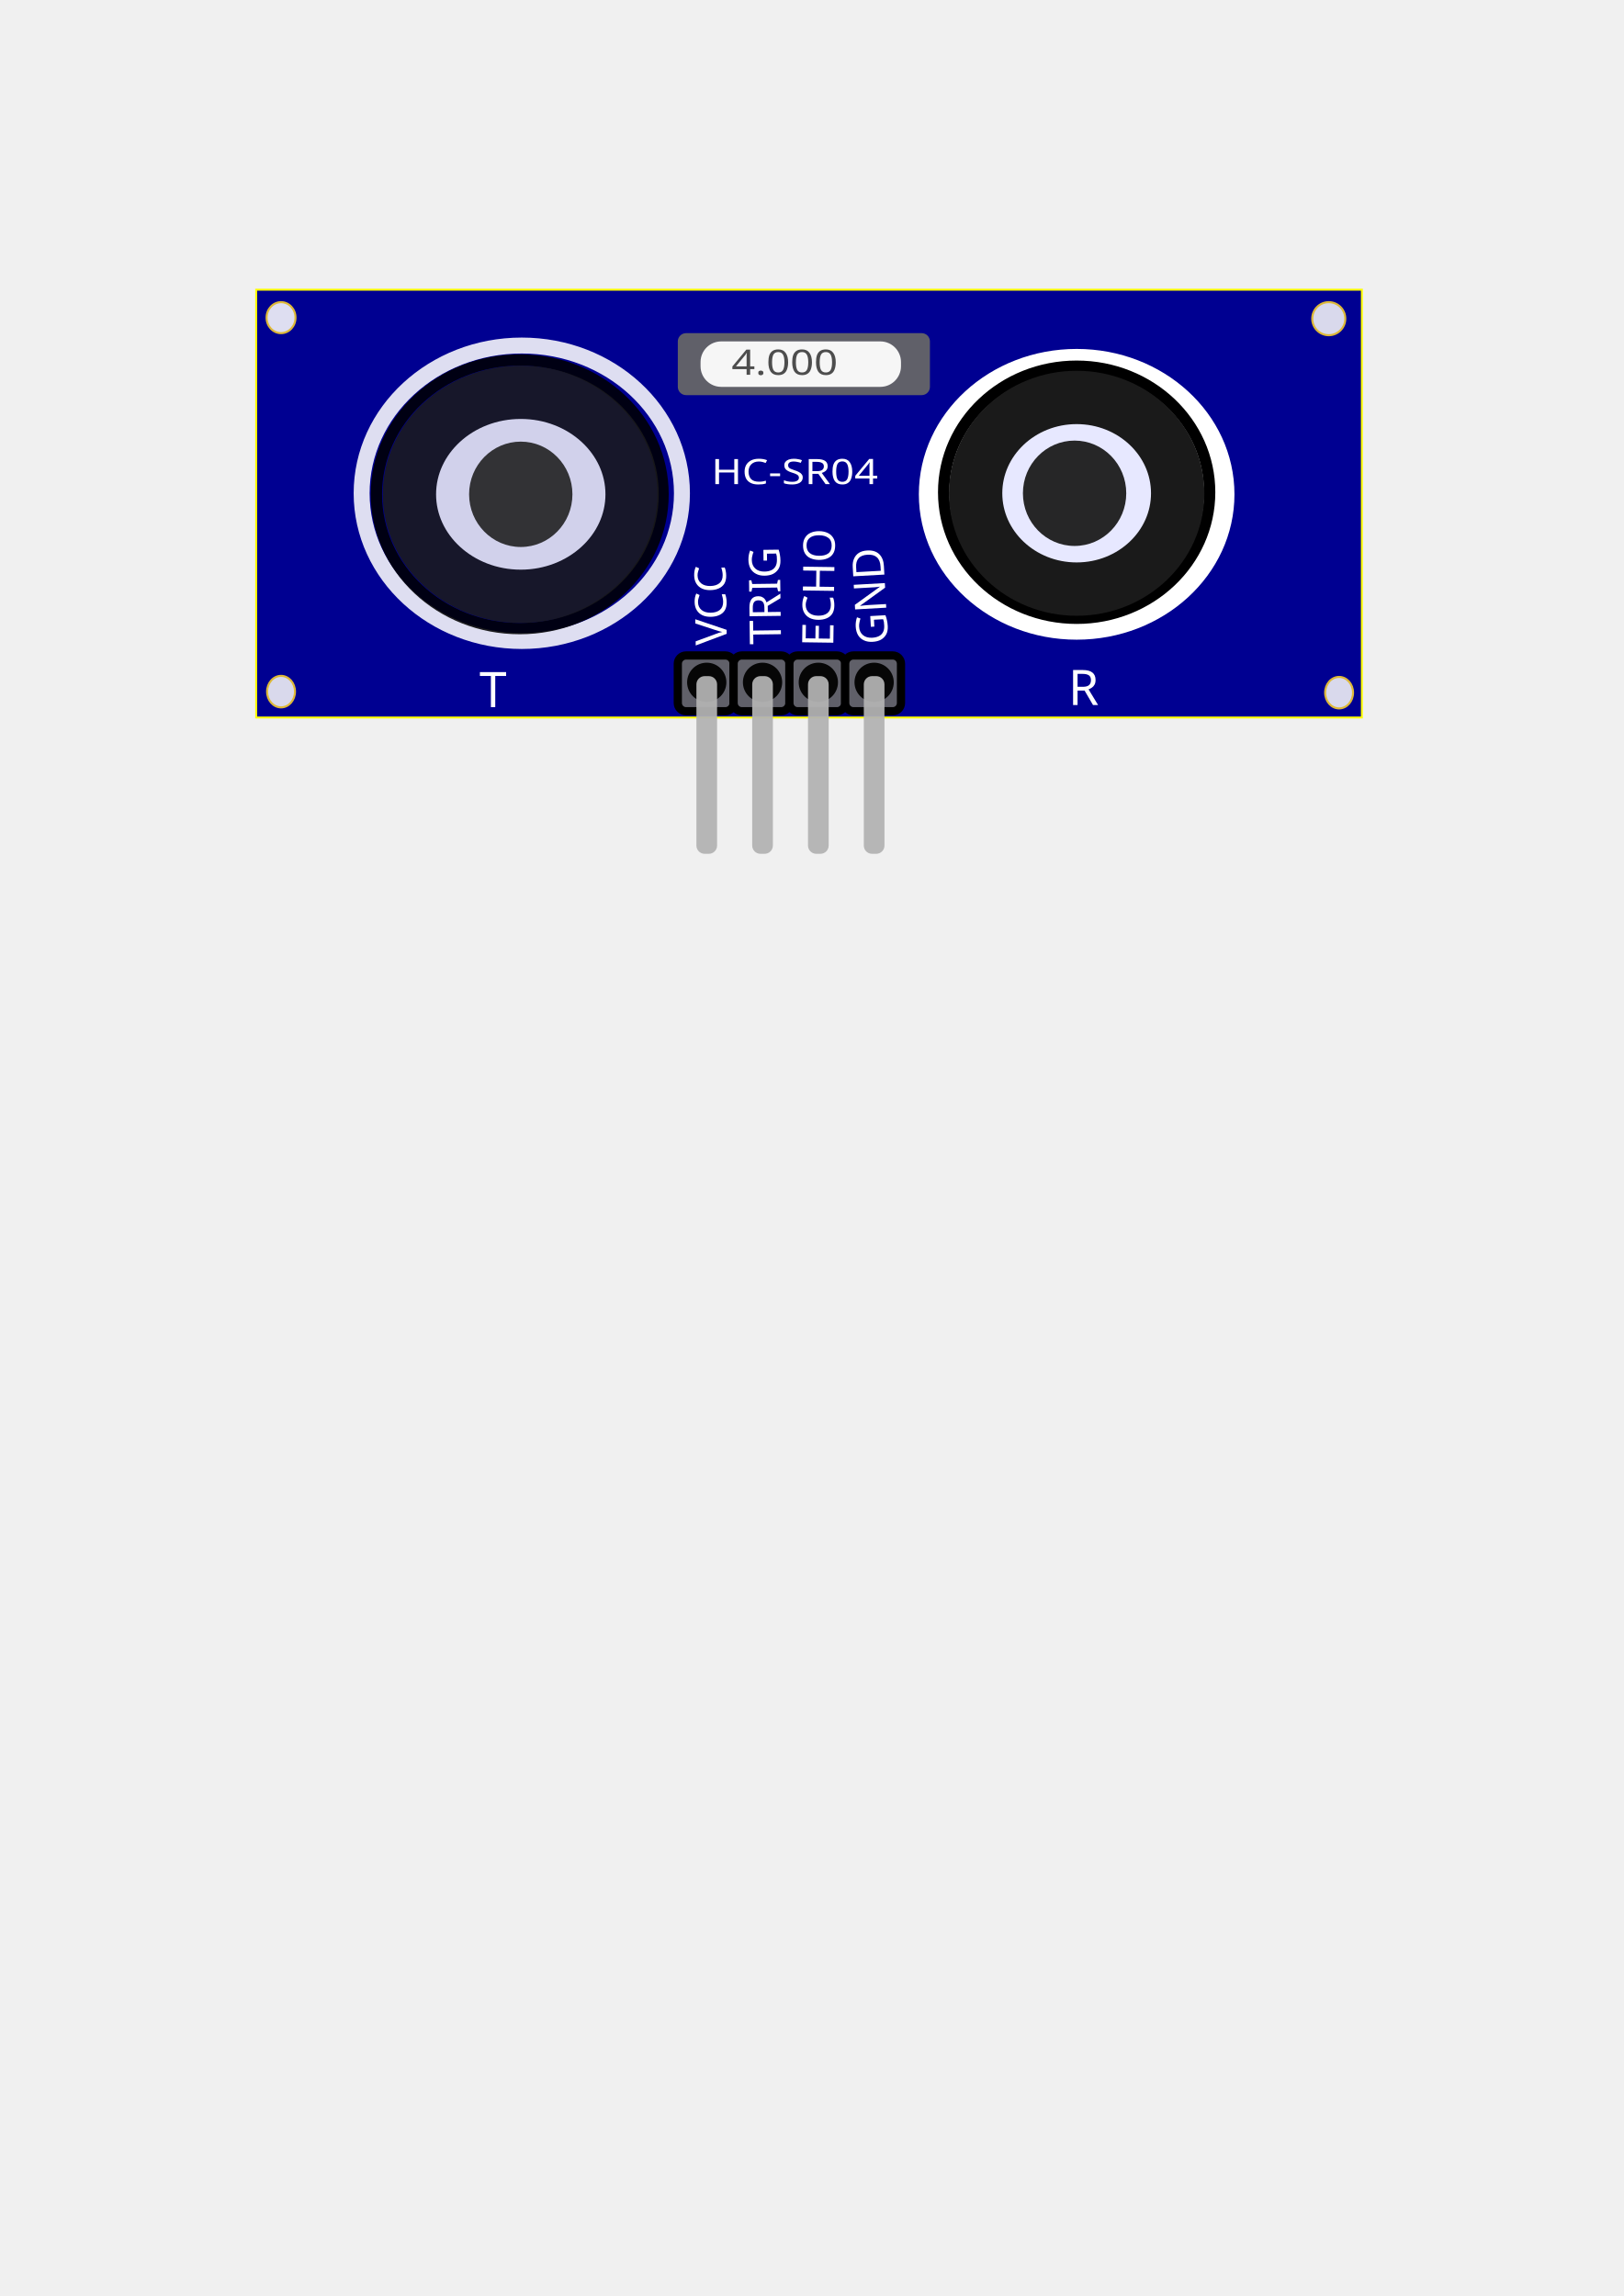
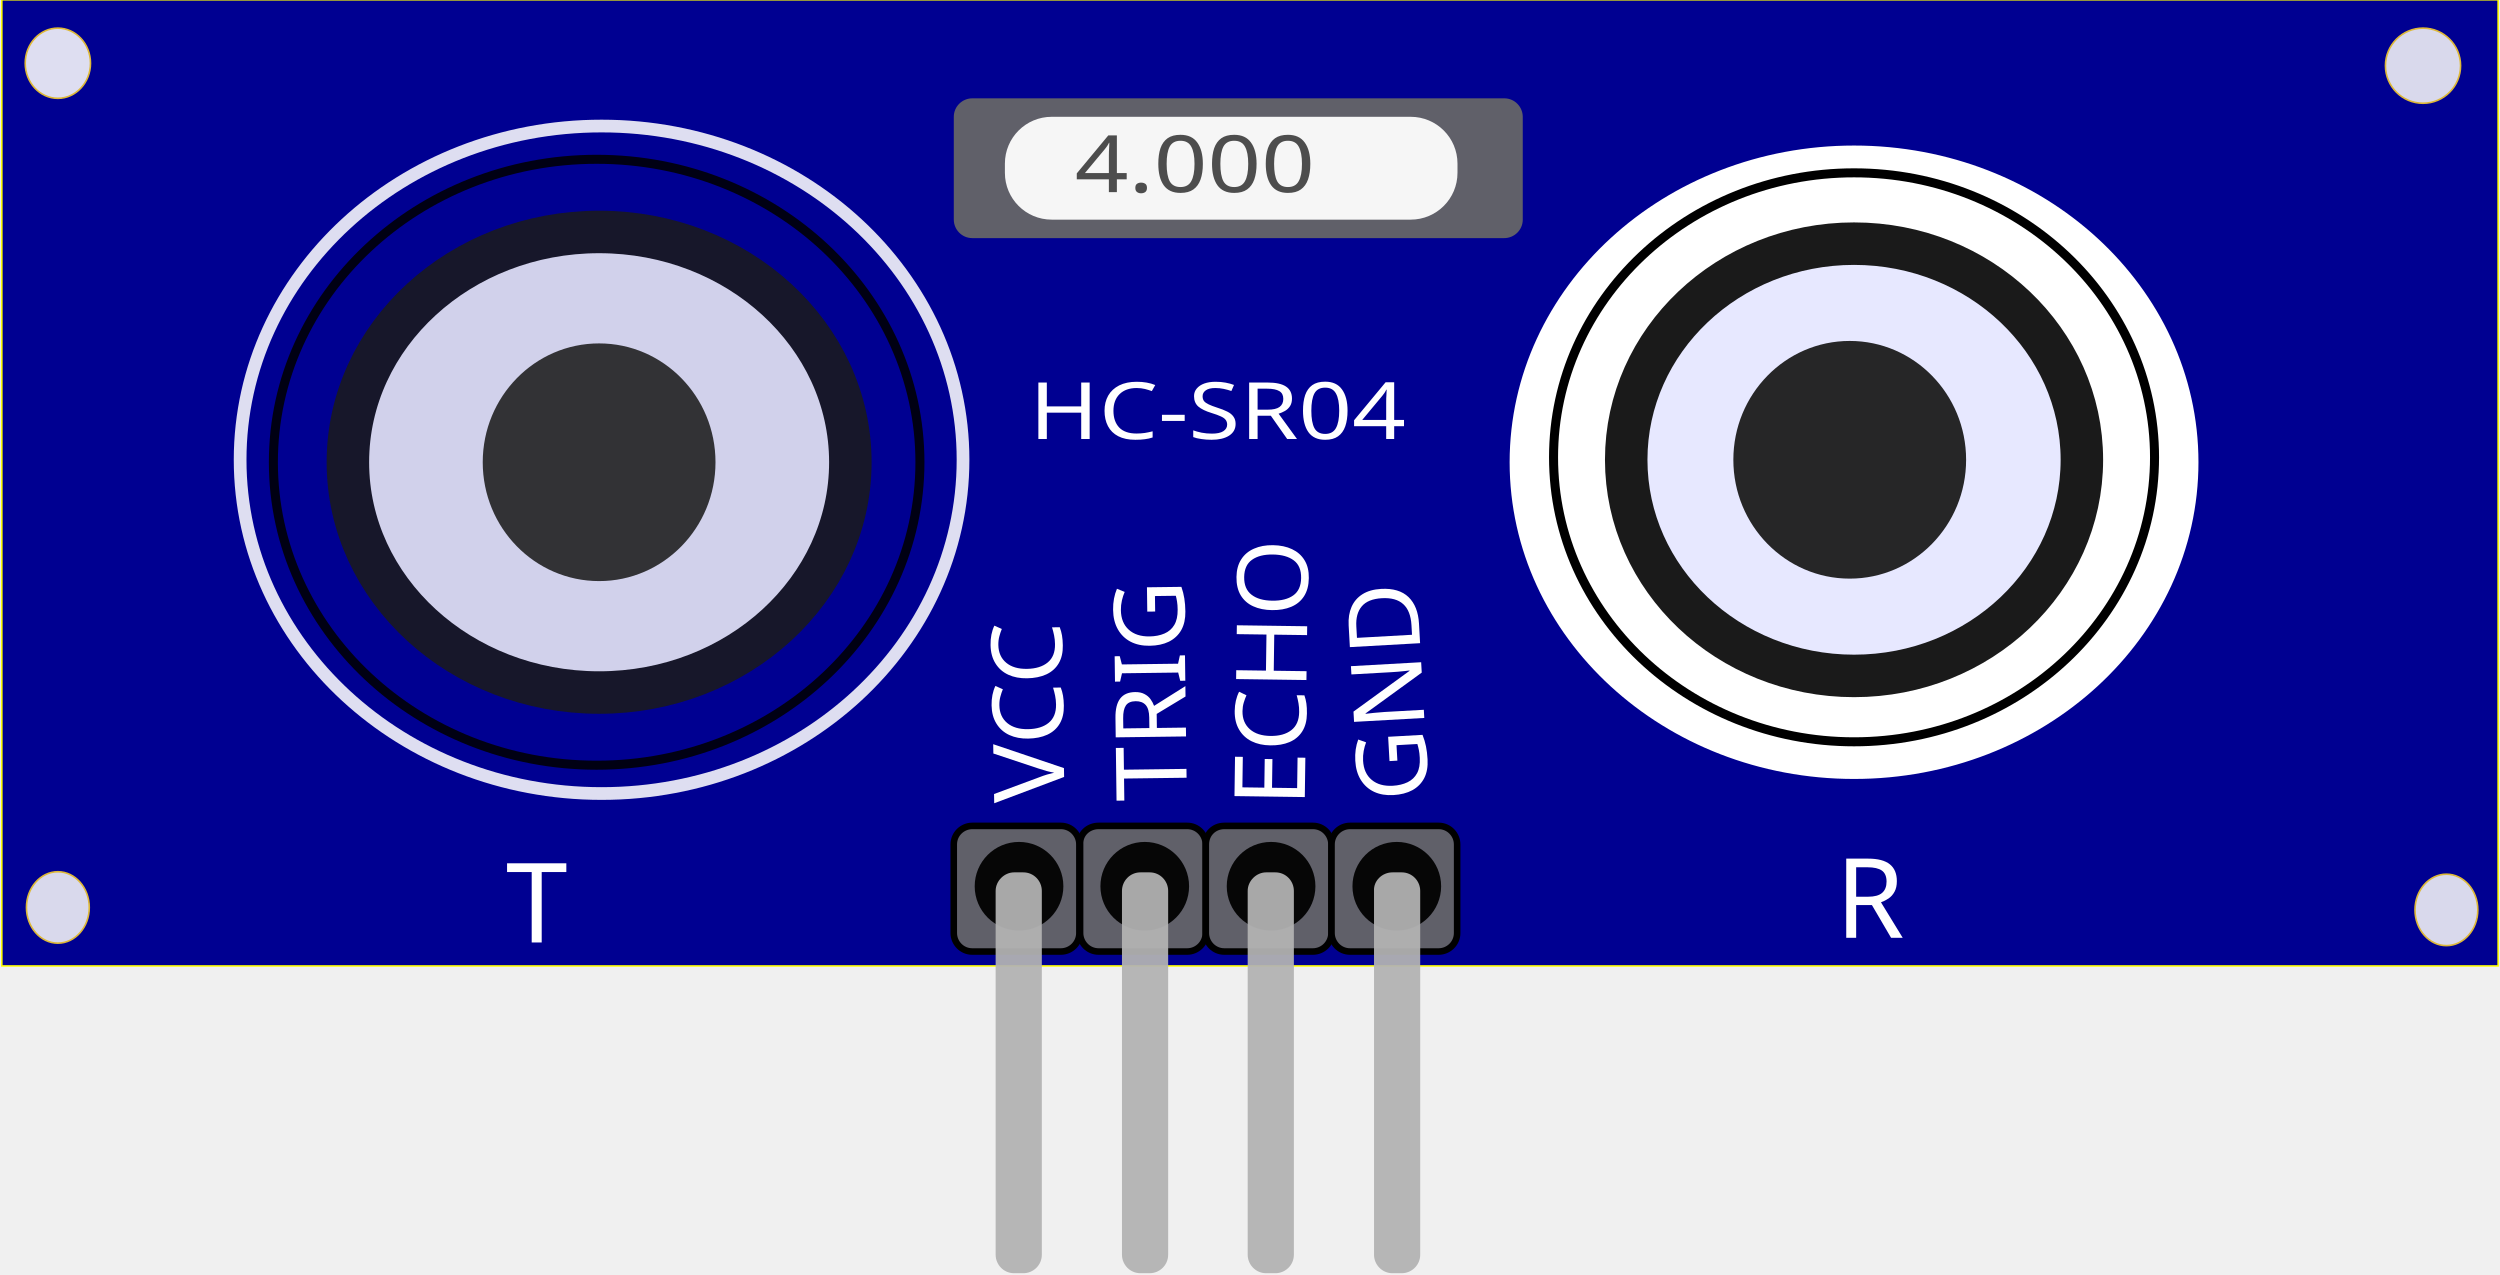
- <svg xmlns="http://www.w3.org/2000/svg" width="210mm" height="297mm" viewBox="0 0 210 297" version="1.1" id="svg8">
-   <defs id="defs2" />
+ <svg xmlns="http://www.w3.org/2000/svg" version="1.1" id="svg8" x="0px" y="0px" viewBox="42 677 406 207" enable-background="new 42 677 406 207" xml:space="preserve">
  <g id="layer1">
    <g id="g922" transform="translate(-1.603616,1.069082)">
-       <rect y="36.406" x="34.738" height="55.338" width="143.003" id="rect10" style="opacity:1;fill:#000091;fill-opacity:1;stroke:#ffff00;stroke-width:0.251" />
-       <ellipse ry="2.005" rx="1.871" cy="40.02" cx="37.952" id="path4528" style="opacity:0.87;fill:#ffffff;stroke:#ffd42a;stroke-width:0.265" />
-       <circle r="2.138" cy="40.154" cx="173.458" id="path4530" style="opacity:0.87;fill:#f9f9f9;stroke:#ffd42a;stroke-width:0.265" />
-       <ellipse ry="2.037" rx="1.804" cy="88.396" cx="37.952" id="path4534" style="opacity:0.87;fill:#f9f9f9;stroke:#ffd42a;stroke-width:0.265" />
-       <ellipse ry="2.036" rx="1.804" cy="88.53" cx="174.794" id="path4536" style="opacity:0.87;fill:#f9f9f9;stroke:#ffd42a;stroke-width:0.265" />
-       <ellipse ry="19.11" rx="20.713" cy="62.738" cx="69.089" id="path4541" style="opacity:0.87;fill:none;stroke:#ffffff;stroke-width:2.065;stroke-miterlimit:4;stroke-dasharray:none;stroke-opacity:1" />
-       <ellipse ry="17.372" rx="18.536" cy="62.872" cx="68.822" id="path4548" style="opacity:0.87;fill:none;stroke:#000000;stroke-width:1.465;stroke-miterlimit:4;stroke-dasharray:none" />
-       <ellipse ry="13.198" rx="14.403" cy="62.872" cx="68.956" id="path4550" style="opacity:0.87;fill:#ffffff;fill-opacity:0.94;stroke:#1a1a1a;stroke-width:6.9;stroke-miterlimit:4;stroke-dasharray:none" />
-       <ellipse ry="6.815" rx="6.682" cy="62.872" cx="68.956" id="path4552" style="opacity:0.87;fill:#1a1a1a;stroke:none;stroke-width:6.9;stroke-miterlimit:4;stroke-dasharray:none" />
-       <ellipse ry="17.773" rx="19.377" cy="62.872" cx="140.851" id="path4559" style="opacity:1;fill:#ffffff;fill-opacity:1;stroke:#ffffff;stroke-width:2.065;stroke-miterlimit:4;stroke-dasharray:none" />
-       <ellipse ry="16.303" rx="17.201" cy="62.605" cx="140.851" id="path4563" style="opacity:1;fill:none;fill-opacity:1;stroke:#000000;stroke-width:1.465;stroke-miterlimit:4;stroke-dasharray:none" />
-       <ellipse ry="12.396" rx="13.067" cy="62.738" cx="140.851" id="path4567" style="opacity:1;fill:#e5e6ff;fill-opacity:0.941;stroke:#1a1a1a;stroke-width:6.9;stroke-miterlimit:4;stroke-dasharray:none" />
-       <ellipse ry="6.815" rx="6.682" cy="62.738" cx="140.584" id="path4574" style="opacity:1;fill:#1a1a1a;fill-opacity:0.941;stroke:none;stroke-width:1.465;stroke-miterlimit:4;stroke-dasharray:none" />
-       <rect ry="1.069" y="42.025" x="89.268" height="8.018" width="32.607" id="rect851" style="opacity:1;fill:#666666;fill-opacity:0.94;stroke:none;stroke-width:2.065;stroke-miterlimit:4;stroke-dasharray:none;stroke-opacity:1" />
-       <rect ry="2.673" y="43.094" x="92.208" height="5.88" width="25.925" id="rect853" style="opacity:1;fill:#ffffff;fill-opacity:0.94;stroke:none;stroke-width:2.065;stroke-miterlimit:4;stroke-dasharray:none;stroke-opacity:1" />
-       <text transform="scale(1.089581,0.917784)" id="text859" y="67.071" x="85.897" style="font-style:normal;font-weight:normal;font-size:5.38px;line-height:1.25;font-family:sans-serif;letter-spacing:0px;word-spacing:0px;fill:#ffffff;fill-opacity:1;stroke:none;stroke-width:0.224" xml:space="preserve">
-         <tspan style="font-size:4.939px;fill:#ffffff;stroke-width:0.224" y="67.071" x="85.897" id="tspan857">HC-SR04</tspan>
-       </text>
-       <g transform="translate(57.19568,-57.99749)" id="g4669">
+       <rect id="rect10" x="43.9" y="675.9" fill="#000091" stroke="#FFFF00" stroke-width="0.251" width="405.4" height="156.9" />
+       <ellipse id="path4528" opacity="0.87" fill="#FFFFFF" stroke="#FFD42A" stroke-width="0.265" enable-background="new    " cx="53" cy="686.2" rx="5.3" ry="5.7" />
+       <circle id="path4530" opacity="0.87" fill="#F9F9F9" stroke="#FFD42A" stroke-width="0.265" enable-background="new    " cx="437.1" cy="686.6" r="6.1" />
+       <ellipse id="path4534" opacity="0.87" fill="#F9F9F9" stroke="#FFD42A" stroke-width="0.265" enable-background="new    " cx="53" cy="823.3" rx="5.1" ry="5.8" />
+       <ellipse id="path4536" opacity="0.87" fill="#F9F9F9" stroke="#FFD42A" stroke-width="0.265" enable-background="new    " cx="440.9" cy="823.7" rx="5.1" ry="5.8" />
+       <ellipse id="path4541" opacity="0.87" fill="none" stroke="#FFFFFF" stroke-width="2.065" enable-background="new    " cx="141.3" cy="750.6" rx="58.7" ry="54.2" />
+       <ellipse id="path4548" opacity="0.87" fill="none" stroke="#000000" stroke-width="1.465" enable-background="new    " cx="140.5" cy="751" rx="52.5" ry="49.2" />
+       <ellipse id="path4550" opacity="0.87" fill="#FFFFFF" fill-opacity="0.94" stroke="#1A1A1A" stroke-width="6.9" enable-background="new    " cx="140.9" cy="751" rx="40.8" ry="37.4" />
+       <ellipse id="path4552" opacity="0.87" fill="#1A1A1A" enable-background="new    " cx="140.9" cy="751" rx="18.9" ry="19.3" />
+       <ellipse id="path4559" fill="#FFFFFF" stroke="#FFFFFF" stroke-width="2.065" cx="344.7" cy="751" rx="54.9" ry="50.4" />
+       <ellipse id="path4563" fill="none" stroke="#000000" stroke-width="1.465" cx="344.7" cy="750.2" rx="48.8" ry="46.2" />
+       <ellipse id="path4567" fill="#E5E6FF" fill-opacity="0.941" stroke="#1A1A1A" stroke-width="6.9" cx="344.7" cy="750.6" rx="37" ry="35.1" />
+       <ellipse id="path4574" fill="#1A1A1A" fill-opacity="0.941" cx="344" cy="750.6" rx="18.9" ry="19.3" />
+       <path id="rect851" fill="#666666" fill-opacity="0.94" d="M201.5,691.9h86.4c1.7,0,3,1.4,3,3v16.7c0,1.7-1.4,3-3,3h-86.4    c-1.7,0-3-1.4-3-3v-16.7C198.5,693.2,199.9,691.9,201.5,691.9z" />
+       <path id="rect853" fill="#FFFFFF" fill-opacity="0.94" d="M214.4,694.9h58.3c4.2,0,7.6,3.4,7.6,7.6v1.5c0,4.2-3.4,7.6-7.6,7.6    h-58.3c-4.2,0-7.6-3.4-7.6-7.6v-1.5C206.8,698.3,210.2,694.9,214.4,694.9z" />
+       <text transform="matrix(1.1872 0 0 1 210.7512 747.2272)" fill="#FFFFFF" font-family="'ArialMT'" font-size="12.849">HC-SR04</text>
+       <g id="g4669" transform="translate(57.19568,-57.99749)">
        <g id="g4610" transform="translate(-59.6011,-4.543579)">
-           <rect ry="1.069" y="146.26" x="91.673" height="7.216" width="7.216" id="rect861" style="opacity:1;fill:#666666;fill-opacity:0.94;stroke:#000000;stroke-width:1.065;stroke-miterlimit:4;stroke-dasharray:none;stroke-opacity:1" />
-           <circle style="opacity:1;fill:#000000;fill-opacity:0.94;stroke:none;stroke-width:1.065;stroke-miterlimit:4;stroke-dasharray:none;stroke-opacity:1" id="circle4602" cx="95.415" cy="149.734" r="2.539" />
+           <path id="rect861" fill="#666666" fill-opacity="0.94" stroke="#000000" stroke-width="1.065" d="M203.9,872.6h14.4      c1.7,0,3,1.4,3,3V890c0,1.7-1.4,3-3,3h-14.4c-1.7,0-3-1.4-3-3v-14.4C200.9,873.9,202.3,872.6,203.9,872.6z" />
+           <circle id="circle4602" fill-opacity="0.94" cx="211.5" cy="882.4" r="7.2" />
        </g>
-         <rect style="opacity:1;fill:#b3b3b3;fill-opacity:0.94;stroke:none;stroke-width:1.065;stroke-miterlimit:4;stroke-dasharray:none;stroke-opacity:1" id="rect4658" width="2.673" height="22.985" x="34.478" y="144.389" ry="1.069" />
+         <path id="rect4658" fill="#B3B3B3" fill-opacity="0.94" d="M151.1,875.6h1.5c1.7,0,3,1.4,3,3v59.1c0,1.7-1.4,3-3,3h-1.5     c-1.7,0-3-1.4-3-3v-59.1C148.1,877,149.5,875.6,151.1,875.6z" />
      </g>
-       <g transform="translate(64.41196,-57.99749)" id="g4669-2">
+       <g id="g4669-2" transform="translate(64.41196,-57.99749)">
        <g id="g4610-6" transform="translate(-59.6011,-4.543579)">
-           <rect ry="1.069" y="146.26" x="91.673" height="7.216" width="7.216" id="rect861-4" style="opacity:1;fill:#666666;fill-opacity:0.94;stroke:#000000;stroke-width:1.065;stroke-miterlimit:4;stroke-dasharray:none;stroke-opacity:1" />
-           <circle style="opacity:1;fill:#000000;fill-opacity:0.94;stroke:none;stroke-width:1.065;stroke-miterlimit:4;stroke-dasharray:none;stroke-opacity:1" id="circle4602-5" cx="95.415" cy="149.734" r="2.539" />
+           <path id="rect861-4" fill="#666666" fill-opacity="0.94" stroke="#000000" stroke-width="1.065" d="M217.2,872.6h14.4      c1.7,0,3,1.4,3,3V890c0,1.7-1.4,3-3,3h-14.4c-1.7,0-3-1.4-3-3v-14.4C214.1,873.9,215.5,872.6,217.2,872.6z" />
+           <circle id="circle4602-5" fill-opacity="0.94" cx="224.7" cy="882.4" r="7.2" />
        </g>
-         <rect style="opacity:1;fill:#b3b3b3;fill-opacity:0.94;stroke:none;stroke-width:1.065;stroke-miterlimit:4;stroke-dasharray:none;stroke-opacity:1" id="rect4658-6" width="2.673" height="22.985" x="34.478" y="144.389" ry="1.069" />
+         <path id="rect4658-6" fill="#B3B3B3" fill-opacity="0.94" d="M164.4,875.6h1.5c1.7,0,3,1.4,3,3v59.1c0,1.7-1.4,3-3,3h-1.5     c-1.7,0-3-1.4-3-3v-59.1C161.4,877,162.7,875.6,164.4,875.6z" />
      </g>
-       <g transform="translate(71.62824,-57.99749)" id="g4669-9">
+       <g id="g4669-9" transform="translate(71.62824,-57.99749)">
        <g id="g4610-2" transform="translate(-59.6011,-4.543579)">
-           <rect ry="1.069" y="146.26" x="91.673" height="7.216" width="7.216" id="rect861-6" style="opacity:1;fill:#666666;fill-opacity:0.94;stroke:#000000;stroke-width:1.065;stroke-miterlimit:4;stroke-dasharray:none;stroke-opacity:1" />
-           <circle style="opacity:1;fill:#000000;fill-opacity:0.94;stroke:none;stroke-width:1.065;stroke-miterlimit:4;stroke-dasharray:none;stroke-opacity:1" id="circle4602-4" cx="95.415" cy="149.734" r="2.539" />
+           <path id="rect861-6" fill="#666666" fill-opacity="0.94" stroke="#000000" stroke-width="1.065" d="M230.4,872.6h14.4      c1.7,0,3,1.4,3,3V890c0,1.7-1.4,3-3,3h-14.4c-1.7,0-3-1.4-3-3v-14.4C227.4,873.9,228.7,872.6,230.4,872.6z" />
+           <circle id="circle4602-4" fill-opacity="0.94" cx="238" cy="882.4" r="7.2" />
        </g>
-         <rect style="opacity:1;fill:#b3b3b3;fill-opacity:0.94;stroke:none;stroke-width:1.065;stroke-miterlimit:4;stroke-dasharray:none;stroke-opacity:1" id="rect4658-5" width="2.673" height="22.985" x="34.478" y="144.389" ry="1.069" />
+         <path id="rect4658-5" fill="#B3B3B3" fill-opacity="0.94" d="M177.6,875.6h1.5c1.7,0,3,1.4,3,3v59.1c0,1.7-1.4,3-3,3h-1.5     c-1.7,0-3-1.4-3-3v-59.1C174.6,877,176,875.6,177.6,875.6z" />
      </g>
-       <g transform="translate(78.84451,-57.99749)" id="g4669-3">
+       <g id="g4669-3" transform="translate(78.84451,-57.99749)">
        <g id="g4610-5" transform="translate(-59.6011,-4.543579)">
-           <rect ry="1.069" y="146.26" x="91.673" height="7.216" width="7.216" id="rect861-3" style="opacity:1;fill:#666666;fill-opacity:0.94;stroke:#000000;stroke-width:1.065;stroke-miterlimit:4;stroke-dasharray:none;stroke-opacity:1" />
-           <circle style="opacity:1;fill:#000000;fill-opacity:0.94;stroke:none;stroke-width:1.065;stroke-miterlimit:4;stroke-dasharray:none;stroke-opacity:1" id="circle4602-0" cx="95.415" cy="149.734" r="2.539" />
+           <path id="rect861-3" fill="#666666" fill-opacity="0.94" stroke="#000000" stroke-width="1.065" d="M243.6,872.6H258      c1.7,0,3,1.4,3,3V890c0,1.7-1.4,3-3,3h-14.4c-1.7,0-3-1.4-3-3v-14.4C240.6,873.9,242,872.6,243.6,872.6z" />
+           <circle id="circle4602-0" fill-opacity="0.94" cx="251.2" cy="882.4" r="7.2" />
        </g>
-         <rect style="opacity:1;fill:#b3b3b3;fill-opacity:0.94;stroke:none;stroke-width:1.065;stroke-miterlimit:4;stroke-dasharray:none;stroke-opacity:1" id="rect4658-3" width="2.673" height="22.985" x="34.478" y="144.389" ry="1.069" />
+         <path id="rect4658-3" fill="#B3B3B3" fill-opacity="0.94" d="M190.9,875.6h1.5c1.7,0,3,1.4,3,3v59.1c0,1.7-1.4,3-3,3h-1.5     c-1.7,0-3-1.4-3-3v-59.1C187.8,877,189.2,875.6,190.9,875.6z" />
      </g>
-       <text transform="rotate(-90.97825)" id="text4728" y="94.194" x="-83.976" style="font-style:normal;font-weight:normal;font-size:5.644px;line-height:1.25;font-family:sans-serif;letter-spacing:0px;word-spacing:0px;fill:#ffffff;fill-opacity:1;stroke:none;stroke-width:0.265" xml:space="preserve">
-         <tspan style="font-size:5.644px;fill:#ffffff;stroke-width:0.265" y="94.194" x="-83.976" id="tspan4726">VCC</tspan>
-       </text>
-       <text transform="rotate(-90.74699)" id="text4728-9" y="101.542" x="-83.61" style="font-style:normal;font-weight:normal;font-size:5.644px;line-height:1.25;font-family:sans-serif;letter-spacing:0px;word-spacing:0px;fill:#ffffff;fill-opacity:1;stroke:none;stroke-width:0.265" xml:space="preserve">
-         <tspan style="font-size:5.644px;fill:#ffffff;stroke-width:0.265" y="101.542" x="-83.61" id="tspan4726-8">TRIG</tspan>
-       </text>
-       <text transform="rotate(-89.20132)" id="text4728-9-6" y="110.512" x="-81.083" style="font-style:normal;font-weight:normal;font-size:5.644px;line-height:1.25;font-family:sans-serif;letter-spacing:0px;word-spacing:0px;fill:#ffffff;fill-opacity:1;stroke:none;stroke-width:0.265" xml:space="preserve">
-         <tspan style="font-size:5.644px;fill:#ffffff;stroke-width:0.265" y="110.512" x="-81.083" id="tspan4726-8-1">ECHO</tspan>
-       </text>
-       <text transform="rotate(-93.20732)" id="text4728-9-1" y="111.704" x="-88.573" style="font-style:normal;font-weight:normal;font-size:5.644px;line-height:1.25;font-family:sans-serif;letter-spacing:0px;word-spacing:0px;fill:#ffffff;fill-opacity:1;stroke:none;stroke-width:0.265" xml:space="preserve">
-         <tspan style="font-size:5.644px;fill:#ffffff;stroke-width:0.265" y="111.704" x="-88.573" id="tspan4726-8-7">GND</tspan>
-       </text>
-       <text id="text4801" y="90.401" x="63.61" style="font-style:normal;font-weight:normal;font-size:6.35px;line-height:1.25;font-family:sans-serif;letter-spacing:0px;word-spacing:0px;fill:#ffffff;fill-opacity:1;stroke:none;stroke-width:0.265" xml:space="preserve">
-         <tspan style="font-size:6.35px;fill:#ffffff;stroke-width:0.265" y="90.401" x="63.61" id="tspan4799">T</tspan>
-       </text>
-       <text id="text4823" y="90.133" x="139.782" style="font-style:normal;font-weight:normal;font-size:6.35px;line-height:1.25;font-family:sans-serif;letter-spacing:0px;word-spacing:0px;fill:#ffffff;fill-opacity:1;stroke:none;stroke-width:0.265" xml:space="preserve">
-         <tspan style="font-size:6.35px;fill:#ffffff;stroke-width:0.265" y="90.133" x="139.782" id="tspan4821">R</tspan>
-       </text>
-       <text transform="scale(1.089581,0.917784)" id="text859-6" y="51.661" x="88.295" style="font-style:normal;font-weight:normal;font-size:5.38px;line-height:1.25;font-family:sans-serif;letter-spacing:0px;word-spacing:0px;fill:#4d4d4d;fill-opacity:1;stroke:none;stroke-width:0.224" xml:space="preserve">
-         <tspan style="font-size:4.939px;fill:#4d4d4d;stroke-width:0.224" y="51.661" x="88.295" id="tspan857-9">4.000</tspan>
-       </text>
+       <text transform="matrix(-1.707283e-002 -0.9999 0.9999 -1.707283e-002 216.4845 806.1854)" fill="#FFFFFF" font-family="'ArialMT'" font-size="16">VCC</text>
+       <text transform="matrix(-1.303700e-002 -0.9999 0.9999 -1.303700e-002 236.3526 805.9683)" fill="#FFFFFF" font-family="'ArialMT'" font-size="16">TRIG</text>
+       <text transform="matrix(1.393907e-002 -0.9999 0.9999 1.393907e-002 255.4821 806.9221)" fill="#FFFFFF" font-family="'ArialMT'" font-size="16">ECHO</text>
+       <text transform="matrix(-5.594908e-002 -0.9984 0.9984 -5.594908e-002 275.645 805.699)" fill="#FFFFFF" font-family="'ArialMT'" font-size="16">GND</text>
+       <text transform="matrix(1 0 0 1 125.7633 828.9888)" fill="#FFFFFF" font-family="'ArialMT'" font-size="18">T</text>
+       <text transform="matrix(1 0 0 1 341.6833 828.2307)" fill="#FFFFFF" font-family="'ArialMT'" font-size="18">R</text>
+       <text transform="matrix(1.1872 0 0 1 218.1575 707.1357)" fill="#4D4D4D" font-family="'ArialMT'" font-size="12.849">4.000</text>
    </g>
  </g>
</svg>
